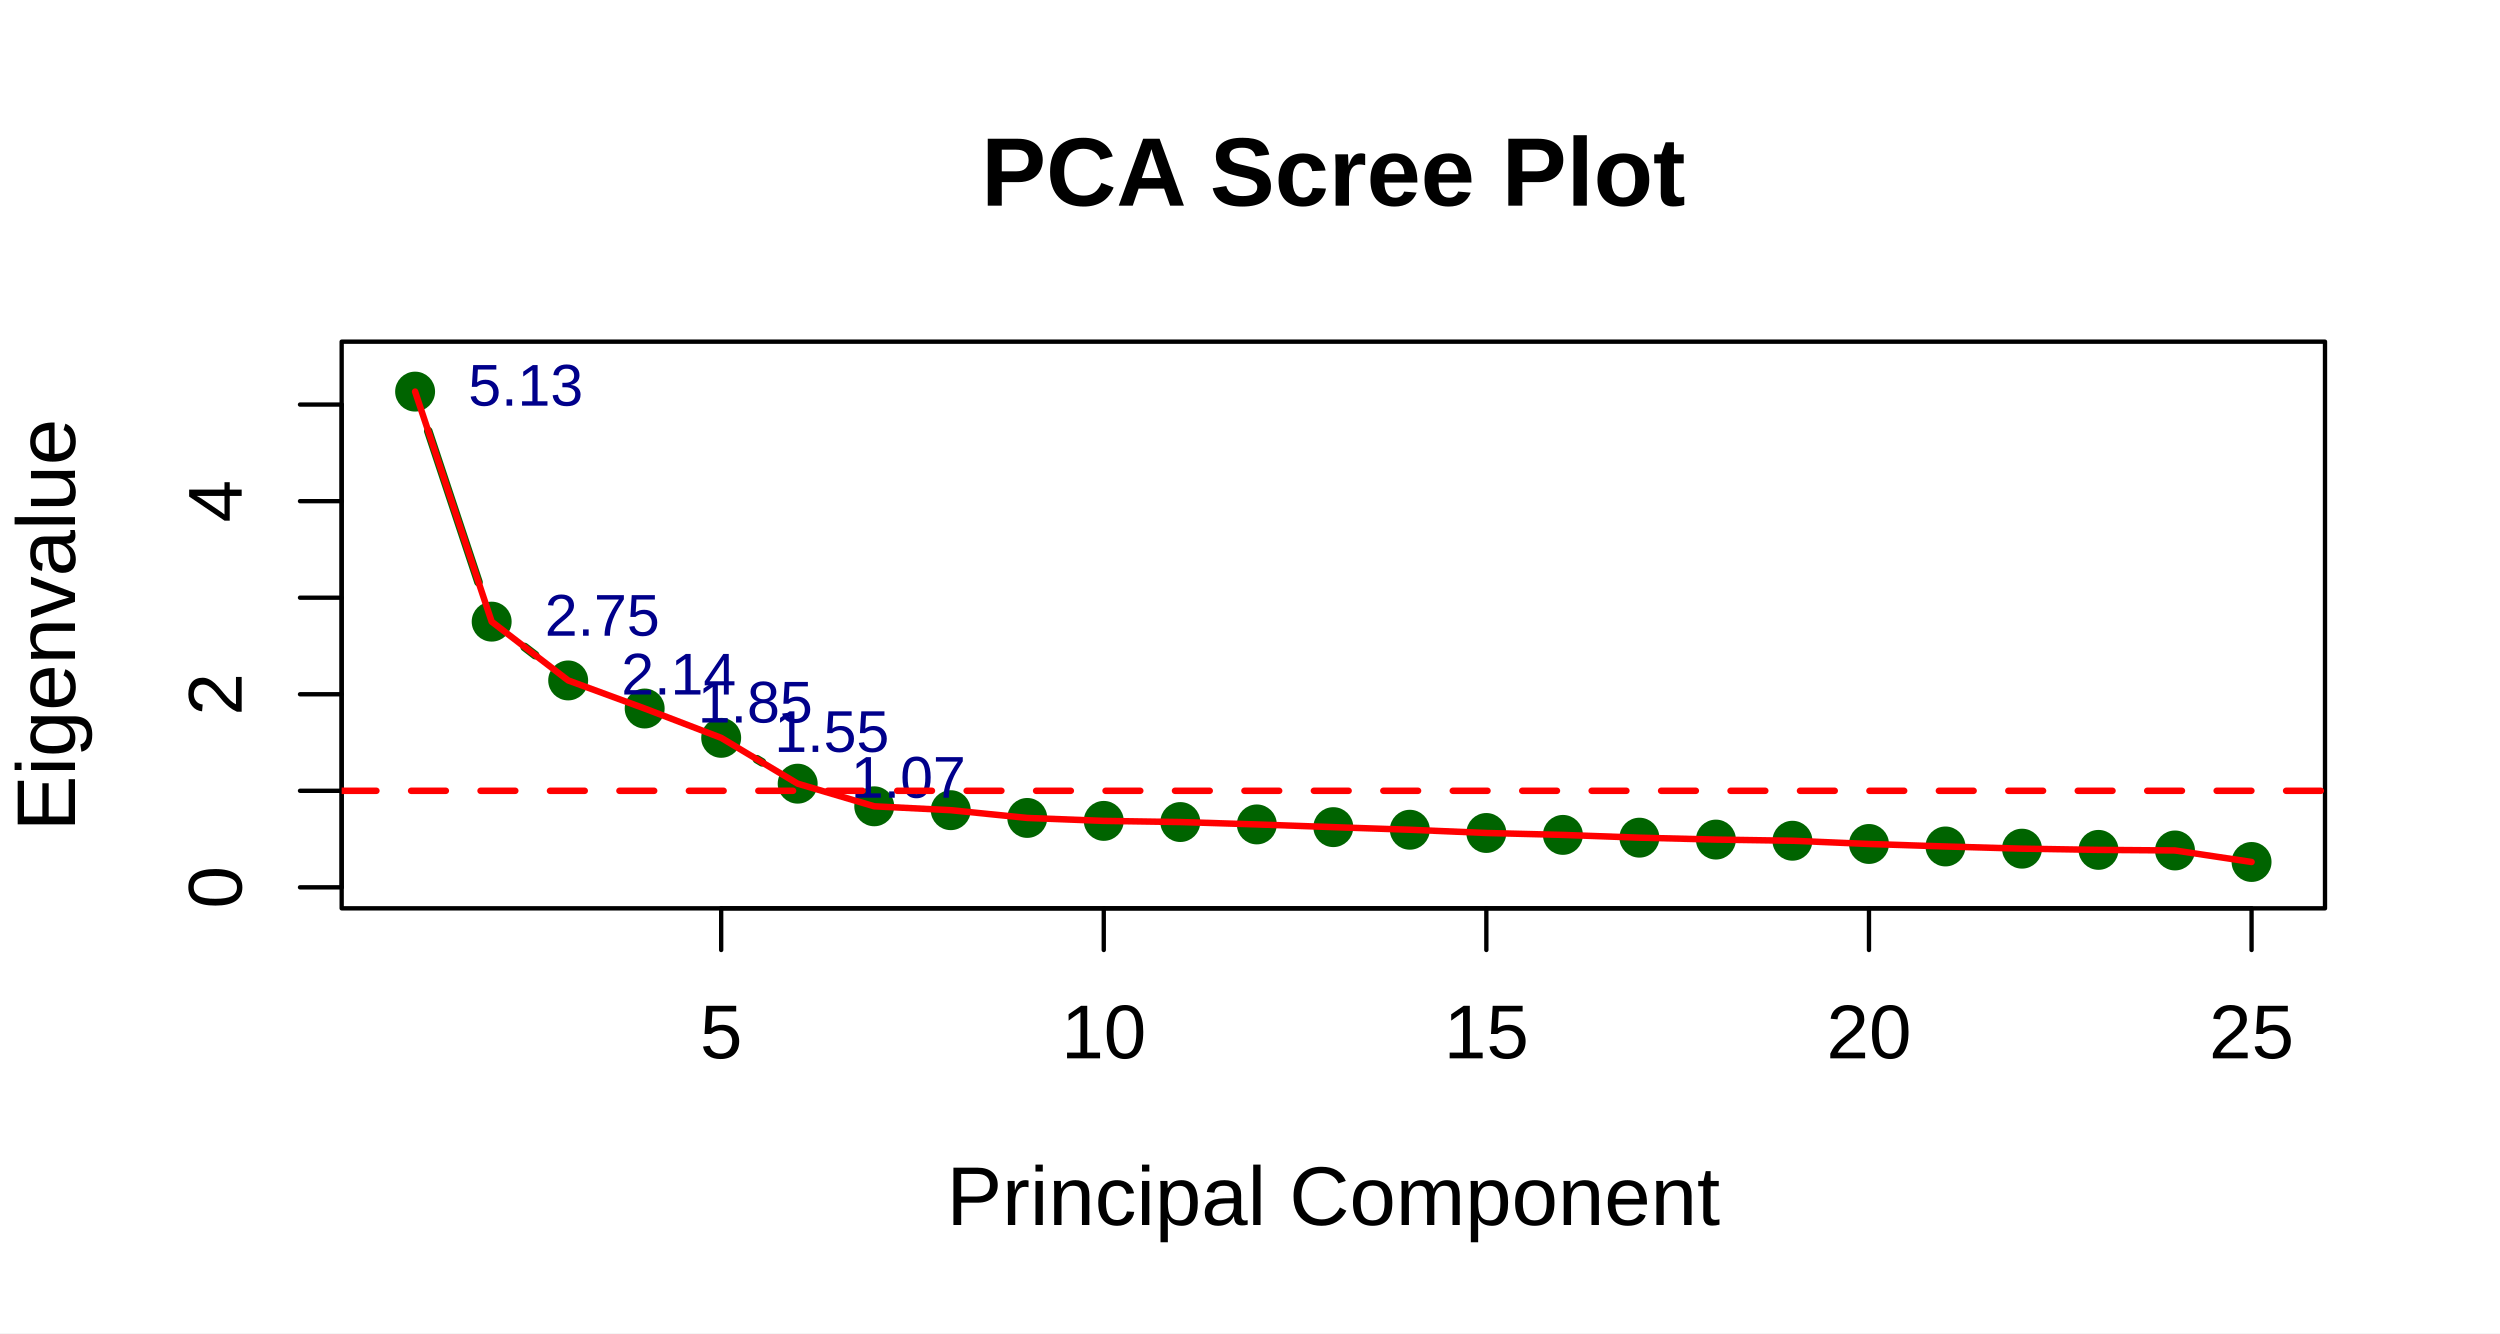
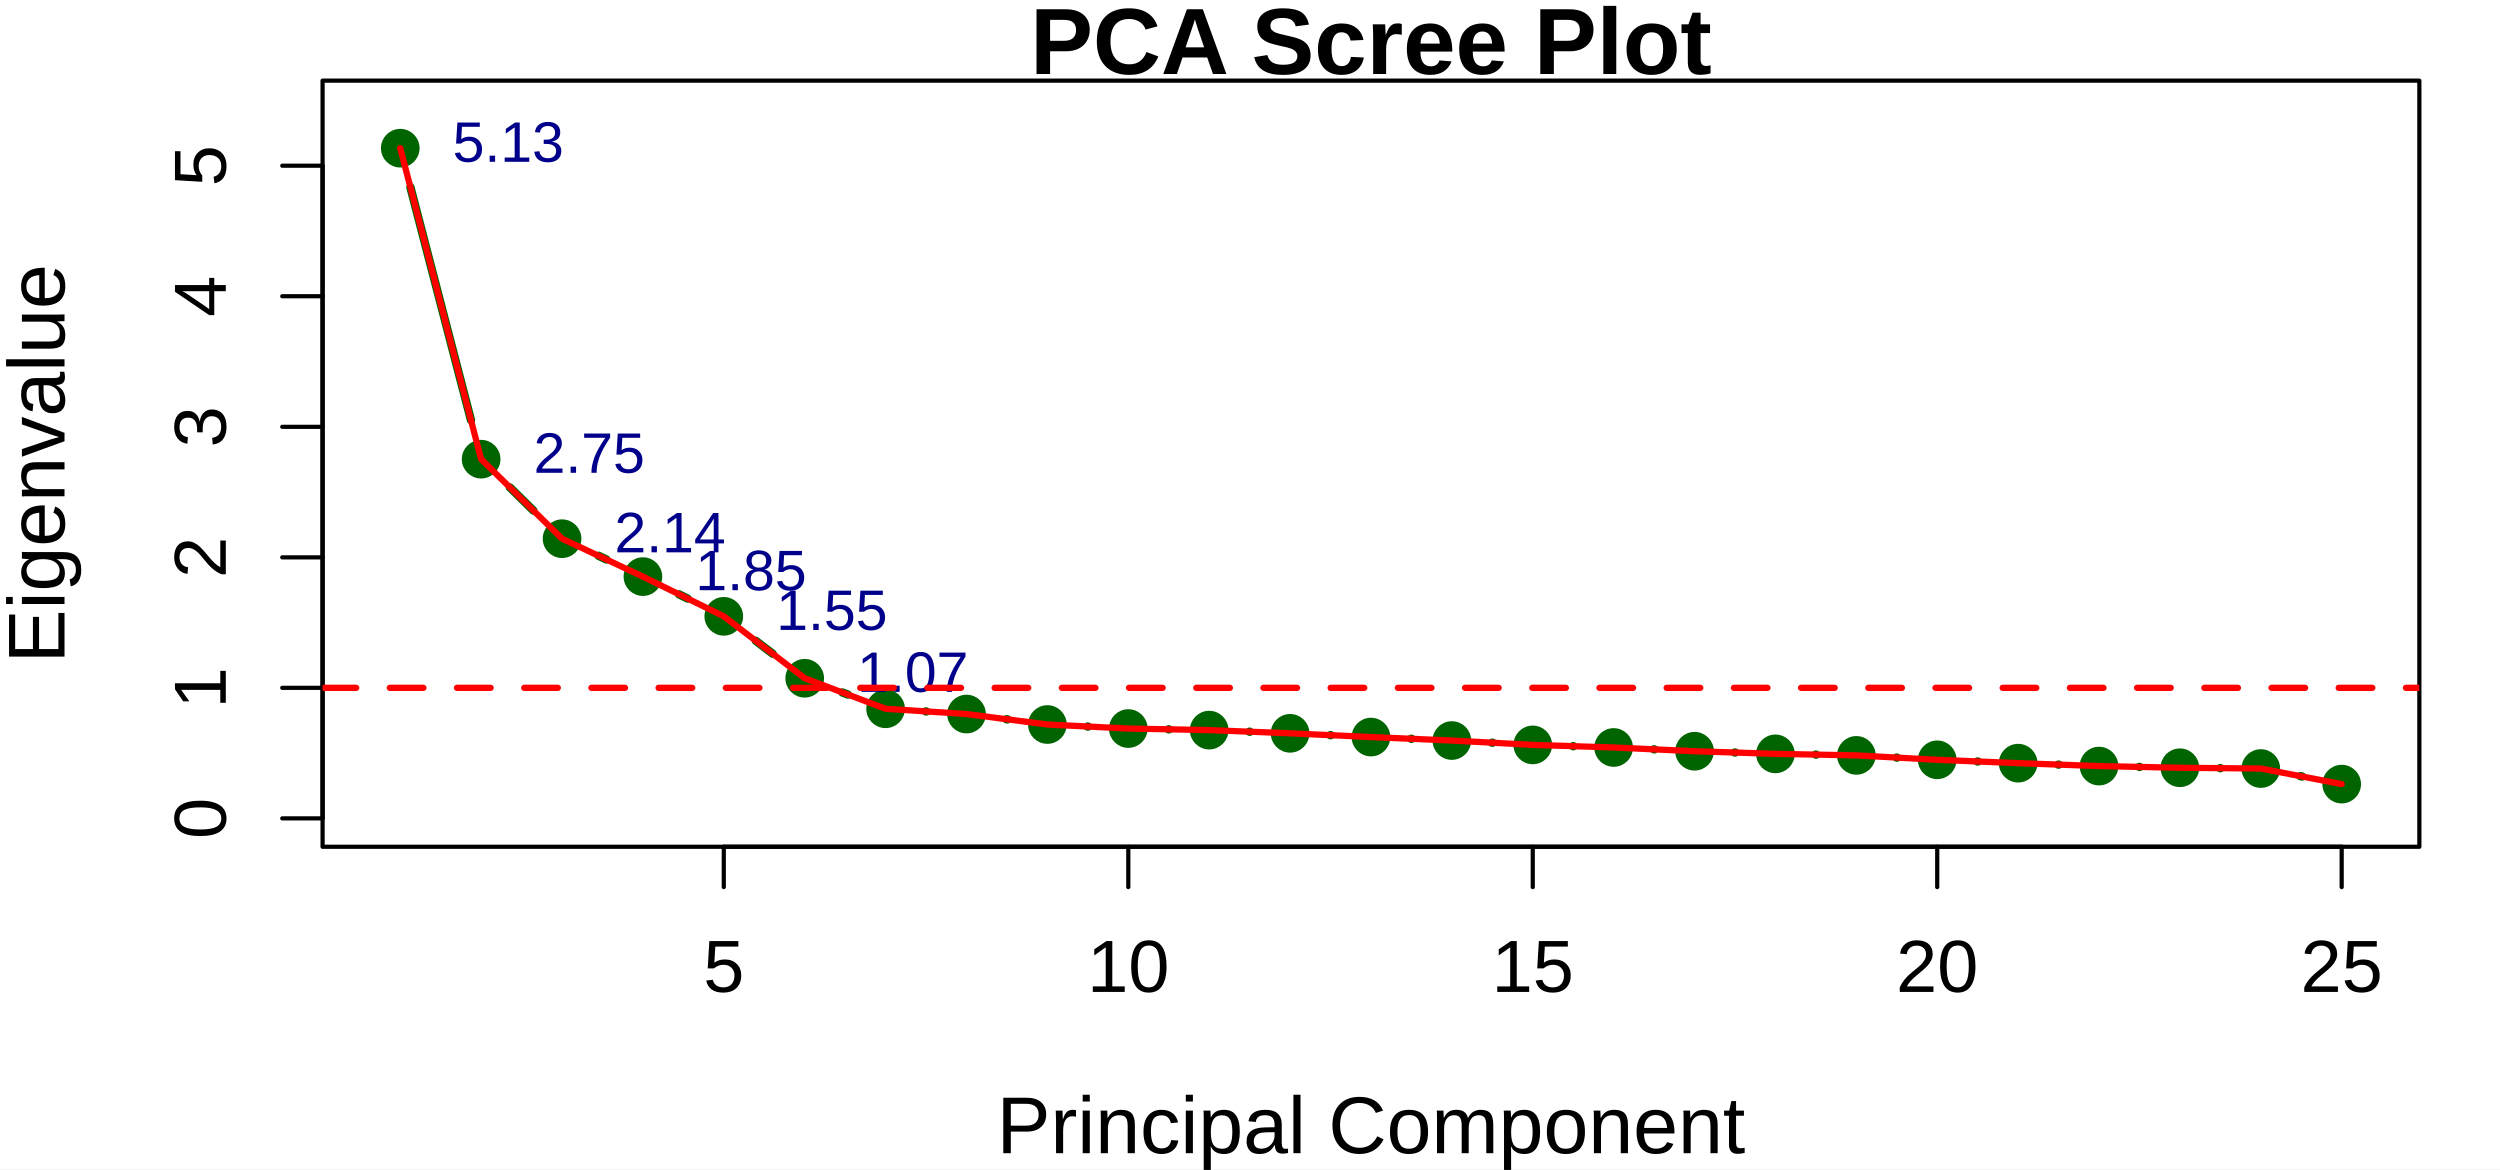
- <svg xmlns="http://www.w3.org/2000/svg" width="432.00pt" height="230.40pt" viewBox="0 0 432.00 230.40">
+ <svg xmlns="http://www.w3.org/2000/svg" width="446.40pt" height="208.80pt" viewBox="0 0 446.40 208.80">
  <g class="svglite">
    <defs>
      <style type="text/css">
    .svglite line, .svglite polyline, .svglite polygon, .svglite path, .svglite rect, .svglite circle {
      fill: none;
      stroke: #000000;
      stroke-linecap: round;
      stroke-linejoin: round;
      stroke-miterlimit: 10.00;
    }
    .svglite text {
      white-space: pre;
    }
    .svglite g.glyphgroup path {
      fill: inherit;
      stroke: none;
    }
  </style>
    </defs>
    <rect width="100%" height="100%" style="stroke: none; fill: #FFFFFF;" />
    <defs>
-       <clipPath id="cpMC4wMHw0MzIuMDB8MC4wMHwyMzAuNDA=">
-         <rect x="0.00" y="0.00" width="432.00" height="230.40" />
+       <clipPath id="cpMC4wMHw0NDYuNDB8MC4wMHwyMDguODA=">
+         <rect x="0.00" y="0.00" width="446.40" height="208.80" />
      </clipPath>
    </defs>
-     <g clip-path="url(#cpMC4wMHw0MzIuMDB8MC4wMHwyMzAuNDA=)">
+     <g clip-path="url(#cpMC4wMHw0NDYuNDB8MC4wMHwyMDguODA=)">
</g>
    <defs>
-       <clipPath id="cpNTkuMDR8NDAxLjc2fDU5LjA0fDE1Ni45Ng==">
-         <rect x="59.04" y="59.04" width="342.72" height="97.92" />
+       <clipPath id="cpNTcuNjB8NDMyLjAwfDE0LjQwfDE1MS4yMA==">
+         <rect x="57.60" y="14.40" width="374.40" height="136.80" />
      </clipPath>
    </defs>
-     <g clip-path="url(#cpNTkuMDR8NDAxLjc2fDU5LjA0fDE1Ni45Ng==)">
-       <line x1="74.01" y1="74.50" x2="82.68" y2="100.59" style="stroke-width: 1.50; stroke: #006400;" />
-       <line x1="90.66" y1="111.81" x2="92.47" y2="113.20" style="stroke-width: 1.50; stroke: #006400;" />
-       <line x1="130.80" y1="131.20" x2="131.67" y2="131.72" style="stroke-width: 1.50; stroke: #006400;" />
-       <circle cx="71.73" cy="67.67" r="2.70" style="stroke-width: 1.50; stroke: #006400; fill: #006400;" />
-       <circle cx="84.96" cy="107.42" r="2.70" style="stroke-width: 1.50; stroke: #006400; fill: #006400;" />
-       <circle cx="98.18" cy="117.58" r="2.70" style="stroke-width: 1.50; stroke: #006400; fill: #006400;" />
-       <circle cx="111.40" cy="122.43" r="2.70" style="stroke-width: 1.50; stroke: #006400; fill: #006400;" />
-       <circle cx="124.62" cy="127.50" r="2.70" style="stroke-width: 1.50; stroke: #006400; fill: #006400;" />
-       <circle cx="137.84" cy="135.42" r="2.70" style="stroke-width: 1.50; stroke: #006400; fill: #006400;" />
-       <circle cx="151.07" cy="139.33" r="2.70" style="stroke-width: 1.50; stroke: #006400; fill: #006400;" />
-       <circle cx="164.29" cy="140.00" r="2.70" style="stroke-width: 1.50; stroke: #006400; fill: #006400;" />
-       <circle cx="177.51" cy="141.34" r="2.70" style="stroke-width: 1.50; stroke: #006400; fill: #006400;" />
-       <circle cx="190.73" cy="141.85" r="2.70" style="stroke-width: 1.50; stroke: #006400; fill: #006400;" />
-       <circle cx="203.96" cy="142.05" r="2.70" style="stroke-width: 1.50; stroke: #006400; fill: #006400;" />
-       <circle cx="217.18" cy="142.46" r="2.70" style="stroke-width: 1.50; stroke: #006400; fill: #006400;" />
-       <circle cx="230.40" cy="142.93" r="2.70" style="stroke-width: 1.50; stroke: #006400; fill: #006400;" />
-       <circle cx="243.62" cy="143.38" r="2.70" style="stroke-width: 1.50; stroke: #006400; fill: #006400;" />
-       <circle cx="256.84" cy="143.94" r="2.70" style="stroke-width: 1.50; stroke: #006400; fill: #006400;" />
-       <circle cx="270.07" cy="144.27" r="2.70" style="stroke-width: 1.50; stroke: #006400; fill: #006400;" />
-       <circle cx="283.29" cy="144.75" r="2.70" style="stroke-width: 1.50; stroke: #006400; fill: #006400;" />
-       <circle cx="296.51" cy="145.08" r="2.70" style="stroke-width: 1.50; stroke: #006400; fill: #006400;" />
-       <circle cx="309.73" cy="145.28" r="2.70" style="stroke-width: 1.50; stroke: #006400; fill: #006400;" />
-       <circle cx="322.96" cy="145.84" r="2.70" style="stroke-width: 1.50; stroke: #006400; fill: #006400;" />
-       <circle cx="336.18" cy="146.27" r="2.70" style="stroke-width: 1.50; stroke: #006400; fill: #006400;" />
-       <circle cx="349.40" cy="146.65" r="2.70" style="stroke-width: 1.50; stroke: #006400; fill: #006400;" />
-       <circle cx="362.62" cy="146.86" r="2.70" style="stroke-width: 1.50; stroke: #006400; fill: #006400;" />
-       <circle cx="375.84" cy="146.96" r="2.70" style="stroke-width: 1.50; stroke: #006400; fill: #006400;" />
-       <circle cx="389.07" cy="148.95" r="2.70" style="stroke-width: 1.50; stroke: #006400; fill: #006400;" />
+     <g clip-path="url(#cpNTcuNjB8NDMyLjAwfDE0LjQwfDE1MS4yMA==)">
+       <line x1="73.28" y1="33.43" x2="84.10" y2="75.02" style="stroke-width: 1.50; stroke: #006400;" />
+       <line x1="91.05" y1="87.04" x2="95.22" y2="91.14" style="stroke-width: 1.50; stroke: #006400;" />
+       <line x1="106.88" y1="99.24" x2="108.28" y2="99.90" style="stroke-width: 1.50; stroke: #006400;" />
+       <line x1="121.26" y1="106.13" x2="122.78" y2="106.88" style="stroke-width: 1.50; stroke: #006400;" />
+       <line x1="134.96" y1="114.43" x2="137.97" y2="116.73" style="stroke-width: 1.50; stroke: #006400;" />
+       <line x1="150.42" y1="123.65" x2="151.40" y2="124.02" style="stroke-width: 1.50; stroke: #006400;" />
+       <line x1="165.32" y1="127.03" x2="165.39" y2="127.04" style="stroke-width: 1.50; stroke: #006400;" />
+       <line x1="179.72" y1="128.43" x2="179.88" y2="128.45" style="stroke-width: 1.50; stroke: #006400;" />
+       <line x1="194.21" y1="129.73" x2="194.28" y2="129.74" style="stroke-width: 1.50; stroke: #006400;" />
+       <line x1="208.67" y1="130.23" x2="208.71" y2="130.23" style="stroke-width: 1.50; stroke: #006400;" />
+       <line x1="223.11" y1="130.65" x2="223.16" y2="130.66" style="stroke-width: 1.50; stroke: #006400;" />
+       <line x1="237.55" y1="131.27" x2="237.61" y2="131.27" style="stroke-width: 1.50; stroke: #006400;" />
+       <line x1="251.99" y1="131.92" x2="252.05" y2="131.92" style="stroke-width: 1.50; stroke: #006400;" />
+       <line x1="266.43" y1="132.62" x2="266.50" y2="132.62" style="stroke-width: 1.50; stroke: #006400;" />
+       <line x1="280.89" y1="133.24" x2="280.94" y2="133.24" style="stroke-width: 1.50; stroke: #006400;" />
+       <line x1="295.33" y1="133.80" x2="295.39" y2="133.81" style="stroke-width: 1.50; stroke: #006400;" />
+       <line x1="309.77" y1="134.37" x2="309.83" y2="134.37" style="stroke-width: 1.50; stroke: #006400;" />
+       <line x1="324.22" y1="134.74" x2="324.27" y2="134.75" style="stroke-width: 1.50; stroke: #006400;" />
+       <line x1="338.66" y1="135.27" x2="338.72" y2="135.28" style="stroke-width: 1.50; stroke: #006400;" />
+       <line x1="353.10" y1="135.97" x2="353.16" y2="135.97" style="stroke-width: 1.50; stroke: #006400;" />
+       <line x1="367.55" y1="136.53" x2="367.60" y2="136.53" style="stroke-width: 1.50; stroke: #006400;" />
+       <line x1="382.00" y1="136.94" x2="382.05" y2="136.94" style="stroke-width: 1.50; stroke: #006400;" />
+       <line x1="396.44" y1="137.16" x2="396.49" y2="137.16" style="stroke-width: 1.50; stroke: #006400;" />
+       <line x1="410.76" y1="138.59" x2="411.06" y2="138.65" style="stroke-width: 1.50; stroke: #006400;" />
+       <circle cx="71.47" cy="26.46" r="2.70" style="stroke-width: 1.50; stroke: #006400; fill: #006400;" />
+       <circle cx="85.91" cy="81.99" r="2.70" style="stroke-width: 1.50; stroke: #006400; fill: #006400;" />
+       <circle cx="100.36" cy="96.19" r="2.70" style="stroke-width: 1.50; stroke: #006400; fill: #006400;" />
+       <circle cx="114.80" cy="102.96" r="2.70" style="stroke-width: 1.50; stroke: #006400; fill: #006400;" />
+       <circle cx="129.24" cy="110.05" r="2.70" style="stroke-width: 1.50; stroke: #006400; fill: #006400;" />
+       <circle cx="143.69" cy="121.11" r="2.70" style="stroke-width: 1.50; stroke: #006400; fill: #006400;" />
+       <circle cx="158.13" cy="126.56" r="2.70" style="stroke-width: 1.50; stroke: #006400; fill: #006400;" />
+       <circle cx="172.58" cy="127.50" r="2.70" style="stroke-width: 1.50; stroke: #006400; fill: #006400;" />
+       <circle cx="187.02" cy="129.37" r="2.70" style="stroke-width: 1.50; stroke: #006400; fill: #006400;" />
+       <circle cx="201.47" cy="130.09" r="2.70" style="stroke-width: 1.50; stroke: #006400; fill: #006400;" />
+       <circle cx="215.91" cy="130.37" r="2.70" style="stroke-width: 1.50; stroke: #006400; fill: #006400;" />
+       <circle cx="230.36" cy="130.94" r="2.70" style="stroke-width: 1.50; stroke: #006400; fill: #006400;" />
+       <circle cx="244.80" cy="131.61" r="2.70" style="stroke-width: 1.50; stroke: #006400; fill: #006400;" />
+       <circle cx="259.24" cy="132.23" r="2.70" style="stroke-width: 1.50; stroke: #006400; fill: #006400;" />
+       <circle cx="273.69" cy="133.01" r="2.70" style="stroke-width: 1.50; stroke: #006400; fill: #006400;" />
+       <circle cx="288.13" cy="133.47" r="2.70" style="stroke-width: 1.50; stroke: #006400; fill: #006400;" />
+       <circle cx="302.58" cy="134.14" r="2.70" style="stroke-width: 1.50; stroke: #006400; fill: #006400;" />
+       <circle cx="317.02" cy="134.61" r="2.70" style="stroke-width: 1.50; stroke: #006400; fill: #006400;" />
+       <circle cx="331.47" cy="134.88" r="2.70" style="stroke-width: 1.50; stroke: #006400; fill: #006400;" />
+       <circle cx="345.91" cy="135.67" r="2.70" style="stroke-width: 1.50; stroke: #006400; fill: #006400;" />
+       <circle cx="360.36" cy="136.27" r="2.70" style="stroke-width: 1.50; stroke: #006400; fill: #006400;" />
+       <circle cx="374.80" cy="136.79" r="2.70" style="stroke-width: 1.50; stroke: #006400; fill: #006400;" />
+       <circle cx="389.24" cy="137.09" r="2.70" style="stroke-width: 1.50; stroke: #006400; fill: #006400;" />
+       <circle cx="403.69" cy="137.23" r="2.70" style="stroke-width: 1.50; stroke: #006400; fill: #006400;" />
+       <circle cx="418.13" cy="140.01" r="2.70" style="stroke-width: 1.50; stroke: #006400; fill: #006400;" />
    </g>
-     <g clip-path="url(#cpMC4wMHw0MzIuMDB8MC4wMHwyMzAuNDA=)">
-       <line x1="124.62" y1="156.96" x2="389.07" y2="156.96" style="stroke-width: 0.75;" />
-       <line x1="124.62" y1="156.96" x2="124.62" y2="164.16" style="stroke-width: 0.75;" />
-       <line x1="190.73" y1="156.96" x2="190.73" y2="164.16" style="stroke-width: 0.75;" />
-       <line x1="256.84" y1="156.96" x2="256.84" y2="164.16" style="stroke-width: 0.75;" />
-       <line x1="322.96" y1="156.96" x2="322.96" y2="164.16" style="stroke-width: 0.75;" />
-       <line x1="389.07" y1="156.96" x2="389.07" y2="164.16" style="stroke-width: 0.75;" />
-       <text x="124.62" y="182.88" text-anchor="middle" style="font-size: 13.20px; font-family: &quot;Arial&quot;;" textLength="7.33px" lengthAdjust="spacingAndGlyphs">5</text>
-       <text x="190.73" y="182.88" text-anchor="middle" style="font-size: 13.20px; font-family: &quot;Arial&quot;;" textLength="14.66px" lengthAdjust="spacingAndGlyphs">10</text>
-       <text x="256.84" y="182.88" text-anchor="middle" style="font-size: 13.20px; font-family: &quot;Arial&quot;;" textLength="14.66px" lengthAdjust="spacingAndGlyphs">15</text>
-       <text x="322.96" y="182.88" text-anchor="middle" style="font-size: 13.20px; font-family: &quot;Arial&quot;;" textLength="14.66px" lengthAdjust="spacingAndGlyphs">20</text>
-       <text x="389.07" y="182.88" text-anchor="middle" style="font-size: 13.20px; font-family: &quot;Arial&quot;;" textLength="14.66px" lengthAdjust="spacingAndGlyphs">25</text>
-       <line x1="59.04" y1="153.33" x2="59.04" y2="69.91" style="stroke-width: 0.75;" />
-       <line x1="59.04" y1="153.33" x2="51.84" y2="153.33" style="stroke-width: 0.75;" />
-       <line x1="59.04" y1="136.65" x2="51.84" y2="136.65" style="stroke-width: 0.75;" />
-       <line x1="59.04" y1="119.97" x2="51.84" y2="119.97" style="stroke-width: 0.75;" />
-       <line x1="59.04" y1="103.28" x2="51.84" y2="103.28" style="stroke-width: 0.75;" />
-       <line x1="59.04" y1="86.60" x2="51.84" y2="86.60" style="stroke-width: 0.75;" />
-       <line x1="59.04" y1="69.91" x2="51.84" y2="69.91" style="stroke-width: 0.75;" />
-       <text transform="translate(41.76,153.33) rotate(-90)" text-anchor="middle" style="font-size: 13.20px; font-family: &quot;Arial&quot;;" textLength="7.33px" lengthAdjust="spacingAndGlyphs">0</text>
-       <text transform="translate(41.76,119.97) rotate(-90)" text-anchor="middle" style="font-size: 13.20px; font-family: &quot;Arial&quot;;" textLength="7.33px" lengthAdjust="spacingAndGlyphs">2</text>
-       <text transform="translate(41.76,86.60) rotate(-90)" text-anchor="middle" style="font-size: 13.20px; font-family: &quot;Arial&quot;;" textLength="7.33px" lengthAdjust="spacingAndGlyphs">4</text>
-       <polygon points="59.04,156.96 401.76,156.96 401.76,59.04 59.04,59.04 " style="stroke-width: 0.75;" />
-       <text x="230.40" y="35.54" text-anchor="middle" style="font-size: 16.80px; font-weight: bold; font-family: &quot;Arial&quot;;" textLength="121.67px" lengthAdjust="spacingAndGlyphs">PCA Scree Plot</text>
-       <text x="230.40" y="211.68" text-anchor="middle" style="font-size: 14.40px; font-family: &quot;Arial&quot;;" textLength="133.58px" lengthAdjust="spacingAndGlyphs">Principal Component</text>
-       <text transform="translate(12.96,108.00) rotate(-90)" text-anchor="middle" style="font-size: 14.40px; font-family: &quot;Arial&quot;;" textLength="71.20px" lengthAdjust="spacingAndGlyphs">Eigenvalue</text>
+     <g clip-path="url(#cpMC4wMHw0NDYuNDB8MC4wMHwyMDguODA=)">
+       <line x1="129.24" y1="151.20" x2="418.13" y2="151.20" style="stroke-width: 0.75;" />
+       <line x1="129.24" y1="151.20" x2="129.24" y2="158.40" style="stroke-width: 0.75;" />
+       <line x1="201.47" y1="151.20" x2="201.47" y2="158.40" style="stroke-width: 0.75;" />
+       <line x1="273.69" y1="151.20" x2="273.69" y2="158.40" style="stroke-width: 0.75;" />
+       <line x1="345.91" y1="151.20" x2="345.91" y2="158.40" style="stroke-width: 0.75;" />
+       <line x1="418.13" y1="151.20" x2="418.13" y2="158.40" style="stroke-width: 0.75;" />
+       <text x="129.24" y="177.12" text-anchor="middle" style="font-size: 13.20px; font-family: &quot;Arial&quot;;" textLength="7.33px" lengthAdjust="spacingAndGlyphs">5</text>
+       <text x="201.47" y="177.12" text-anchor="middle" style="font-size: 13.20px; font-family: &quot;Arial&quot;;" textLength="14.66px" lengthAdjust="spacingAndGlyphs">10</text>
+       <text x="273.69" y="177.12" text-anchor="middle" style="font-size: 13.20px; font-family: &quot;Arial&quot;;" textLength="14.66px" lengthAdjust="spacingAndGlyphs">15</text>
+       <text x="345.91" y="177.12" text-anchor="middle" style="font-size: 13.20px; font-family: &quot;Arial&quot;;" textLength="14.66px" lengthAdjust="spacingAndGlyphs">20</text>
+       <text x="418.13" y="177.12" text-anchor="middle" style="font-size: 13.20px; font-family: &quot;Arial&quot;;" textLength="14.66px" lengthAdjust="spacingAndGlyphs">25</text>
+       <line x1="57.60" y1="146.13" x2="57.60" y2="29.59" style="stroke-width: 0.75;" />
+       <line x1="57.60" y1="146.13" x2="50.40" y2="146.13" style="stroke-width: 0.75;" />
+       <line x1="57.60" y1="122.82" x2="50.40" y2="122.82" style="stroke-width: 0.75;" />
+       <line x1="57.60" y1="99.52" x2="50.40" y2="99.52" style="stroke-width: 0.75;" />
+       <line x1="57.60" y1="76.21" x2="50.40" y2="76.21" style="stroke-width: 0.75;" />
+       <line x1="57.60" y1="52.90" x2="50.40" y2="52.90" style="stroke-width: 0.75;" />
+       <line x1="57.60" y1="29.59" x2="50.40" y2="29.59" style="stroke-width: 0.75;" />
+       <text transform="translate(40.32,146.13) rotate(-90)" text-anchor="middle" style="font-size: 13.20px; font-family: &quot;Arial&quot;;" textLength="7.33px" lengthAdjust="spacingAndGlyphs">0</text>
+       <text transform="translate(40.32,122.82) rotate(-90)" text-anchor="middle" style="font-size: 13.20px; font-family: &quot;Arial&quot;;" textLength="7.33px" lengthAdjust="spacingAndGlyphs">1</text>
+       <text transform="translate(40.32,99.52) rotate(-90)" text-anchor="middle" style="font-size: 13.20px; font-family: &quot;Arial&quot;;" textLength="7.33px" lengthAdjust="spacingAndGlyphs">2</text>
+       <text transform="translate(40.32,76.21) rotate(-90)" text-anchor="middle" style="font-size: 13.20px; font-family: &quot;Arial&quot;;" textLength="7.33px" lengthAdjust="spacingAndGlyphs">3</text>
+       <text transform="translate(40.32,52.90) rotate(-90)" text-anchor="middle" style="font-size: 13.20px; font-family: &quot;Arial&quot;;" textLength="7.33px" lengthAdjust="spacingAndGlyphs">4</text>
+       <text transform="translate(40.32,29.59) rotate(-90)" text-anchor="middle" style="font-size: 13.20px; font-family: &quot;Arial&quot;;" textLength="7.33px" lengthAdjust="spacingAndGlyphs">5</text>
+       <polygon points="57.60,151.20 432.00,151.20 432.00,14.40 57.60,14.40 " style="stroke-width: 0.75;" />
+       <text x="244.80" y="13.22" text-anchor="middle" style="font-size: 16.80px; font-weight: bold; font-family: &quot;Arial&quot;;" textLength="121.67px" lengthAdjust="spacingAndGlyphs">PCA Scree Plot</text>
+       <text x="244.80" y="205.92" text-anchor="middle" style="font-size: 14.40px; font-family: &quot;Arial&quot;;" textLength="133.58px" lengthAdjust="spacingAndGlyphs">Principal Component</text>
+       <text transform="translate(11.52,82.80) rotate(-90)" text-anchor="middle" style="font-size: 14.40px; font-family: &quot;Arial&quot;;" textLength="71.20px" lengthAdjust="spacingAndGlyphs">Eigenvalue</text>
    </g>
-     <g clip-path="url(#cpNTkuMDR8NDAxLjc2fDU5LjA0fDE1Ni45Ng==)">
-       <polyline points="71.73,67.67 84.96,107.42 98.18,117.58 111.40,122.43 124.62,127.50 137.84,135.42 151.07,139.33 164.29,140.00 177.51,141.34 190.73,141.85 203.96,142.05 217.18,142.46 230.40,142.93 243.62,143.38 256.84,143.94 270.07,144.27 283.29,144.75 296.51,145.08 309.73,145.28 322.96,145.84 336.18,146.27 349.40,146.65 362.62,146.86 375.84,146.96 389.07,148.95 " style="stroke-width: 1.12; stroke: #FF0000;" />
-       <text x="80.92" y="70.10" style="font-size: 10.20px;fill: #00008B; font-family: &quot;Arial&quot;;" textLength="19.84px" lengthAdjust="spacingAndGlyphs">5.13</text>
-       <text x="94.14" y="109.85" style="font-size: 10.20px;fill: #00008B; font-family: &quot;Arial&quot;;" textLength="19.84px" lengthAdjust="spacingAndGlyphs">2.75</text>
-       <text x="107.36" y="120.02" style="font-size: 10.20px;fill: #00008B; font-family: &quot;Arial&quot;;" textLength="19.84px" lengthAdjust="spacingAndGlyphs">2.14</text>
-       <text x="120.58" y="124.86" style="font-size: 10.20px;fill: #00008B; font-family: &quot;Arial&quot;;" textLength="19.84px" lengthAdjust="spacingAndGlyphs">1.85</text>
-       <text x="133.81" y="129.93" style="font-size: 10.20px;fill: #00008B; font-family: &quot;Arial&quot;;" textLength="19.84px" lengthAdjust="spacingAndGlyphs">1.55</text>
-       <text x="147.03" y="137.85" style="font-size: 10.20px;fill: #00008B; font-family: &quot;Arial&quot;;" textLength="19.84px" lengthAdjust="spacingAndGlyphs">1.07</text>
-       <line x1="59.04" y1="136.65" x2="401.76" y2="136.65" style="stroke-width: 1.12; stroke: #FF0000; stroke-dasharray: 6.00,6.00;" />
+     <g clip-path="url(#cpNTcuNjB8NDMyLjAwfDE0LjQwfDE1MS4yMA==)">
+       <polyline points="71.47,26.46 85.91,81.99 100.36,96.19 114.80,102.96 129.24,110.05 143.69,121.11 158.13,126.56 172.58,127.50 187.02,129.37 201.47,130.09 215.91,130.37 230.36,130.94 244.80,131.61 259.24,132.23 273.69,133.01 288.13,133.47 302.58,134.14 317.02,134.61 331.47,134.88 345.91,135.67 360.36,136.27 374.80,136.79 389.24,137.09 403.69,137.23 418.13,140.01 " style="stroke-width: 1.12; stroke: #FF0000;" />
+       <text x="80.83" y="28.89" style="font-size: 10.20px;fill: #00008B; font-family: &quot;Arial&quot;;" textLength="19.84px" lengthAdjust="spacingAndGlyphs">5.13</text>
+       <text x="95.28" y="84.42" style="font-size: 10.20px;fill: #00008B; font-family: &quot;Arial&quot;;" textLength="19.84px" lengthAdjust="spacingAndGlyphs">2.75</text>
+       <text x="109.72" y="98.62" style="font-size: 10.20px;fill: #00008B; font-family: &quot;Arial&quot;;" textLength="19.84px" lengthAdjust="spacingAndGlyphs">2.14</text>
+       <text x="124.17" y="105.39" style="font-size: 10.20px;fill: #00008B; font-family: &quot;Arial&quot;;" textLength="19.84px" lengthAdjust="spacingAndGlyphs">1.85</text>
+       <text x="138.61" y="112.48" style="font-size: 10.20px;fill: #00008B; font-family: &quot;Arial&quot;;" textLength="19.84px" lengthAdjust="spacingAndGlyphs">1.55</text>
+       <text x="153.06" y="123.54" style="font-size: 10.20px;fill: #00008B; font-family: &quot;Arial&quot;;" textLength="19.84px" lengthAdjust="spacingAndGlyphs">1.07</text>
+       <line x1="57.60" y1="122.82" x2="432.00" y2="122.82" style="stroke-width: 1.12; stroke: #FF0000; stroke-dasharray: 6.00,6.00;" />
    </g>
  </g>
</svg>
